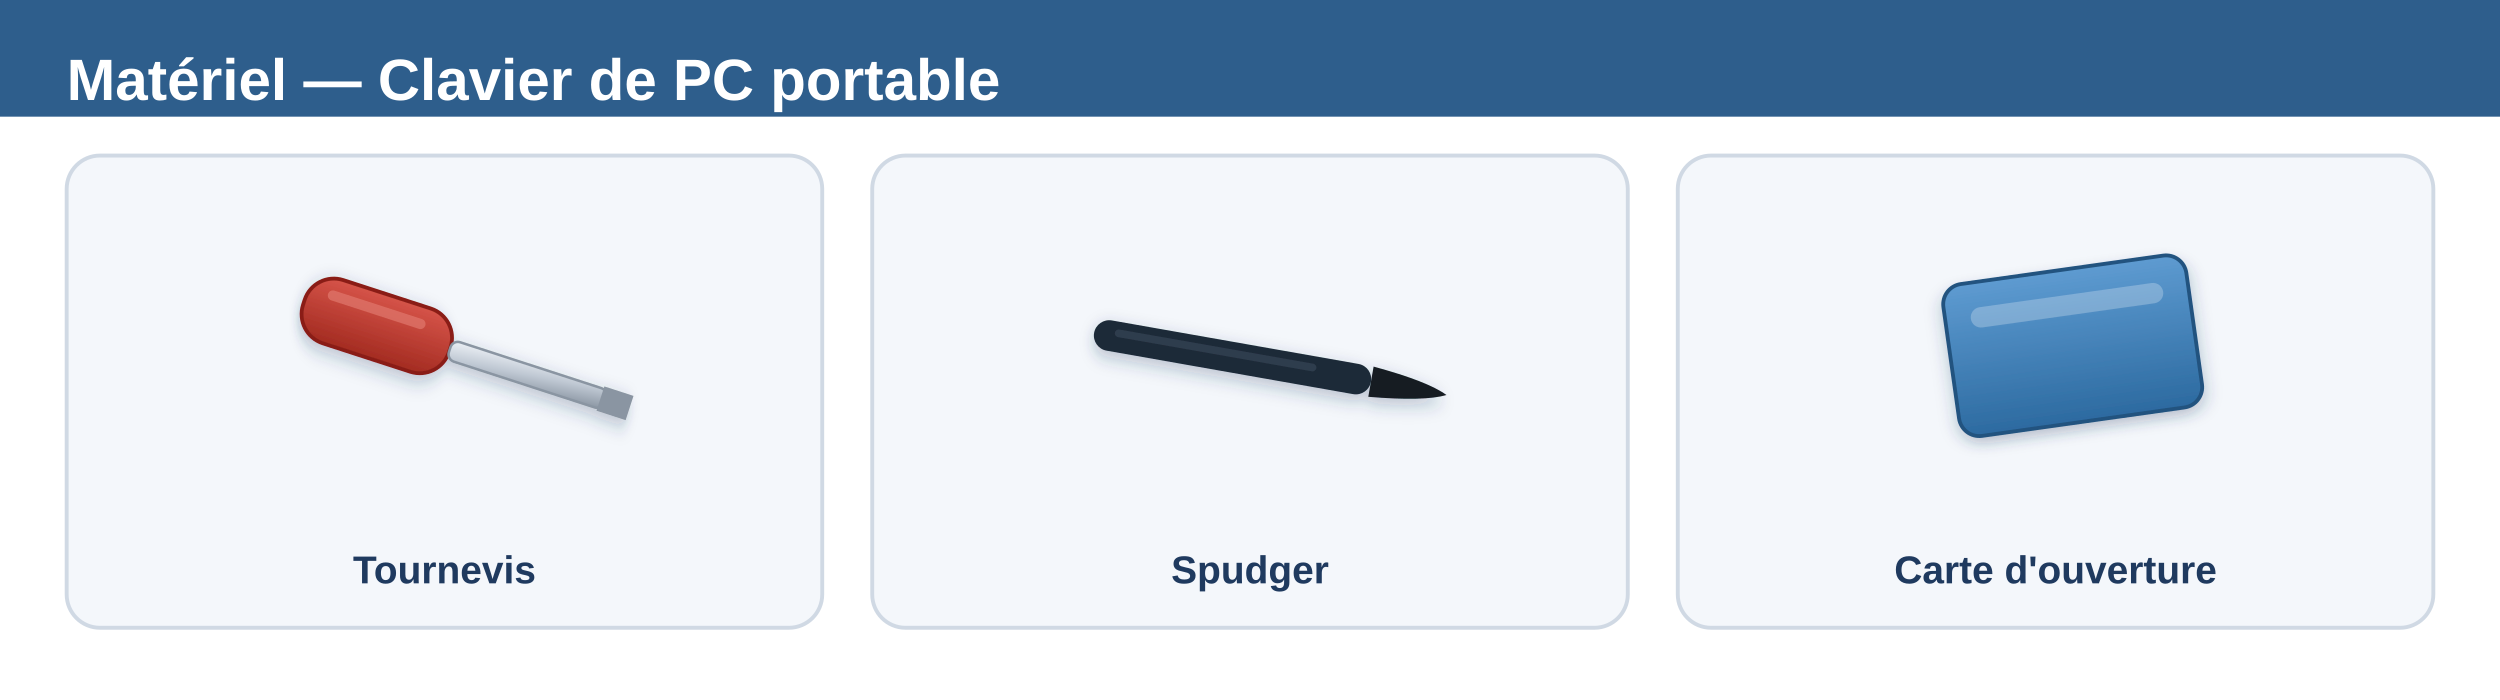
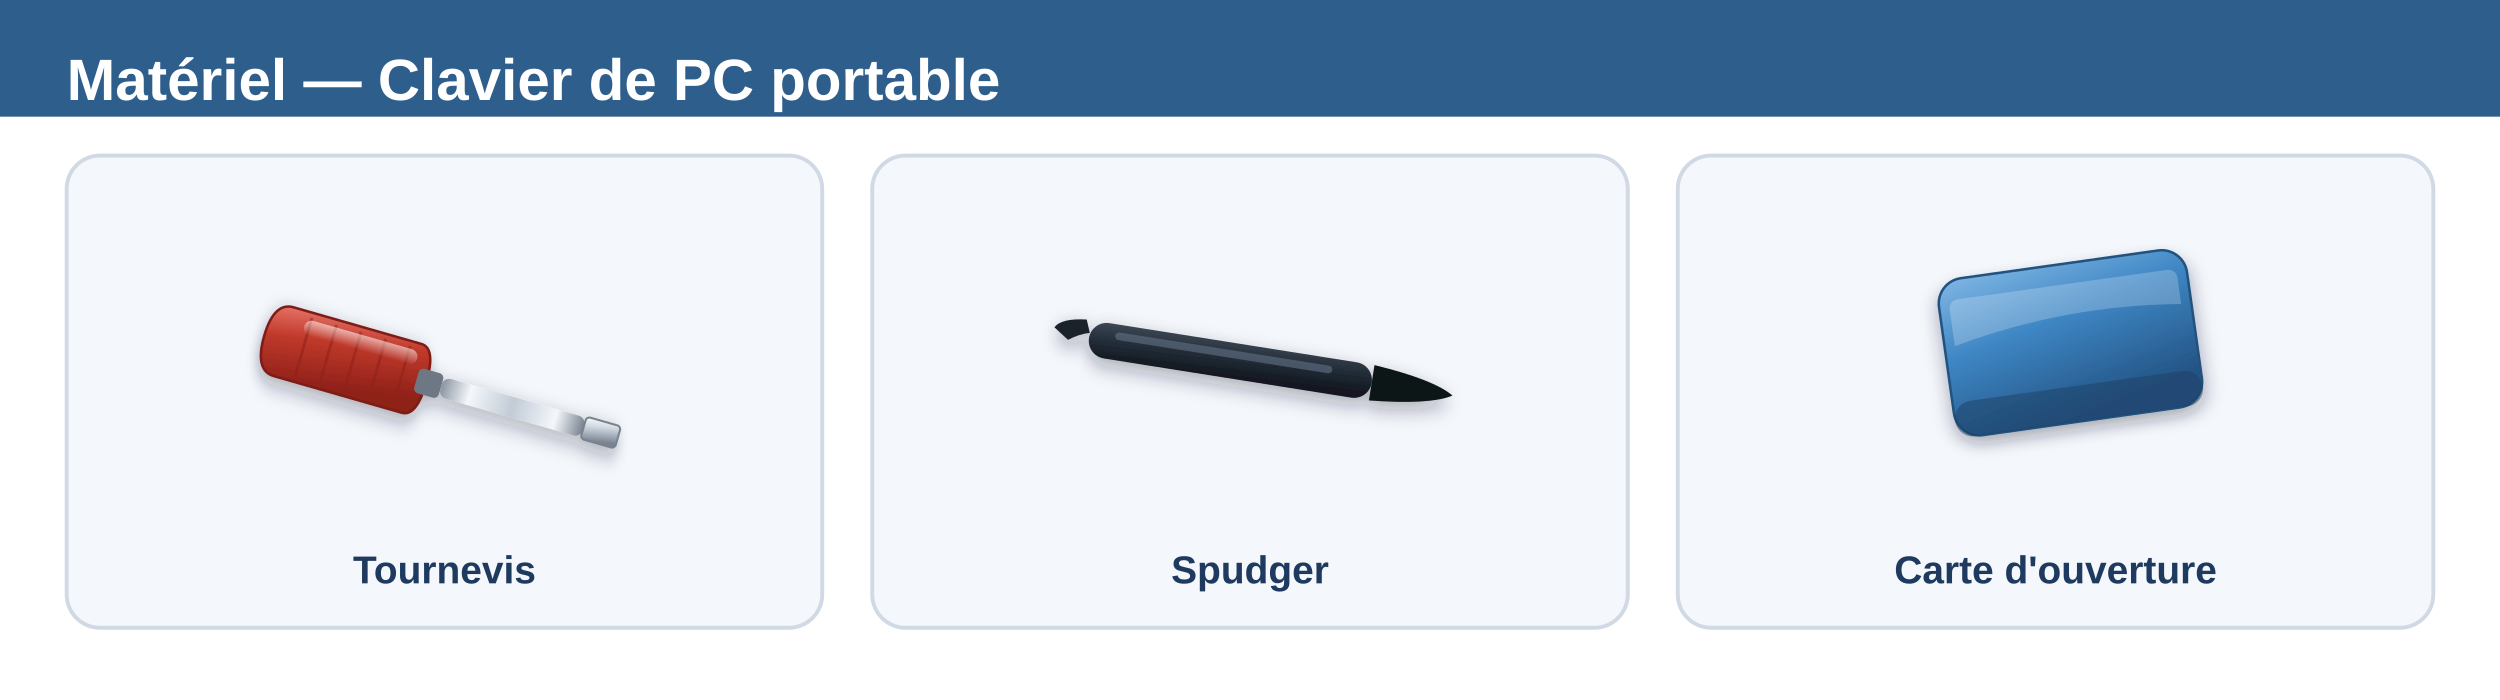
<svg xmlns="http://www.w3.org/2000/svg" viewBox="0 0 900 252" width="900" height="252" font-family="Helvetica Neue, Arial, sans-serif">
  <defs>
-     <linearGradient id="mtl" x1="0" y1="0" x2="1" y2="1">
-       <stop offset="0" stop-color="#EDF1F6" />
-       <stop offset="0.5" stop-color="#BFC8D3" />
-       <stop offset="1" stop-color="#8A95A2" />
+     <linearGradient id="mtl" x1="0" y1="0" x2="0.3" y2="1">
+       <stop offset="0" stop-color="#FBFCFE" />
+       <stop offset="0.35" stop-color="#D4DBE3" />
+       <stop offset="0.62" stop-color="#AEB8C4" />
+       <stop offset="1" stop-color="#79838F" />
    </linearGradient>
-     <linearGradient id="mtlV" x1="0" y1="0" x2="0" y2="1">
-       <stop offset="0" stop-color="#EDF1F6" />
-       <stop offset="1" stop-color="#5A6470" />
+     <linearGradient id="mtlV" x1="0" y1="0" x2="1" y2="0">
+       <stop offset="0" stop-color="#8A95A2" />
+       <stop offset="0.2" stop-color="#F4F7FB" />
+       <stop offset="0.5" stop-color="#C2CBD6" />
+       <stop offset="0.8" stop-color="#F4F7FB" />
+       <stop offset="1" stop-color="#79838F" />
    </linearGradient>
-     <linearGradient id="red" x1="0" y1="0" x2="0" y2="1">
-       <stop offset="0" stop-color="#D65449" />
-       <stop offset="1" stop-color="#A32B21" />
+     <radialGradient id="mtlR" cx="0.35" cy="0.3" r="0.8">
+       <stop offset="0" stop-color="#FBFCFE" />
+       <stop offset="0.55" stop-color="#C2CBD6" />
+       <stop offset="1" stop-color="#6E7884" />
+     </radialGradient>
+     <linearGradient id="red" x1="0" y1="0" x2="0.4" y2="1">
+       <stop offset="0" stop-color="#E8776B" />
+       <stop offset="0.4" stop-color="#C0392B" />
+       <stop offset="1" stop-color="#8E2018" />
    </linearGradient>
-     <linearGradient id="blu" x1="0" y1="0" x2="0" y2="1">
-       <stop offset="0" stop-color="#5E9BD1" />
-       <stop offset="1" stop-color="#2C6AA0" />
+     <radialGradient id="redR" cx="0.35" cy="0.3" r="0.8">
+       <stop offset="0" stop-color="#E8776B" />
+       <stop offset="0.6" stop-color="#BE3527" />
+       <stop offset="1" stop-color="#7E1c14" />
+     </radialGradient>
+     <linearGradient id="blu" x1="0" y1="0" x2="0.4" y2="1">
+       <stop offset="0" stop-color="#7FB6E4" />
+       <stop offset="0.45" stop-color="#3E86C4" />
+       <stop offset="1" stop-color="#245586" />
    </linearGradient>
-     <filter id="ds" x="-30%" y="-30%" width="160%" height="160%">
-       <feDropShadow dx="0" dy="2.5" stdDeviation="3" flood-color="#1F3A5F" flood-opacity="0.28" />
+     <linearGradient id="blk" x1="0" y1="0" x2="0.3" y2="1">
+       <stop offset="0" stop-color="#3c4855" />
+       <stop offset="0.5" stop-color="#232d38" />
+       <stop offset="1" stop-color="#121820" />
+     </linearGradient>
+     <linearGradient id="gold" x1="0" y1="0" x2="0" y2="1">
+       <stop offset="0" stop-color="#F4CE6A" />
+       <stop offset="1" stop-color="#C79433" />
+     </linearGradient>
+     <radialGradient id="glass" cx="0.35" cy="0.28" r="0.9">
+       <stop offset="0" stop-color="#EAF3FB" />
+       <stop offset="0.5" stop-color="#B9D3E8" stop-opacity="0.85" />
+       <stop offset="1" stop-color="#7FA6C4" stop-opacity="0.9" />
+     </radialGradient>
+     <linearGradient id="hl" x1="0" y1="0" x2="0" y2="1">
+       <stop offset="0" stop-color="#ffffff" stop-opacity="0.55" />
+       <stop offset="1" stop-color="#ffffff" stop-opacity="0" />
+     </linearGradient>
+     <filter id="ds" x="-40%" y="-40%" width="180%" height="180%">
+       <feDropShadow dx="0" dy="3" stdDeviation="3.4" flood-color="#16233a" flood-opacity="0.34" />
    </filter>
  </defs>
  <rect x="0" y="0" width="900" height="252" fill="#FFFFFF" />
  <rect x="0" y="0" width="900" height="42" fill="#2E5E8C" />
  <text x="24" y="36" font-size="21" font-weight="800" fill="#fff">Matériel — Clavier de PC portable</text>
  <rect x="24" y="56" width="272" height="170" rx="12" fill="#F4F7FB" stroke="#D0D9E4" stroke-width="1.4" />
  <g transform="translate(91 72) scale(0.92)">
-     <g filter="url(#ds)" transform="translate(20 40) rotate(18)">
-       <rect x="0" y="-13" width="60" height="26" rx="12" fill="url(#red)" stroke="#8a1f18" stroke-width="1.5" />
-       <rect x="8" y="-8" width="40" height="4" rx="2" fill="#e58174" opacity="0.6" />
-       <rect x="60" y="-4" width="64" height="8" rx="3" fill="url(#mtl)" stroke="#8A95A2" />
-       <rect x="122" y="-5" width="12" height="10" fill="#8A95A2" />
+     <g filter="url(#ds)" transform="translate(16 42) rotate(16)">
+       <path d="M0 0 q-8 0 -8 14 q0 14 8 14 l52 0 q6 0 6 -14 q0 -14 -6 -14 z" fill="url(#red)" stroke="#7e1c14" stroke-width="1" />
+       <g stroke="#8E2018" stroke-width="1.2" opacity="0.5">
+         <line x1="8" y1="2" x2="8" y2="26" />
+         <line x1="18" y1="2" x2="18" y2="26" />
+         <line x1="28" y1="2" x2="28" y2="26" />
+         <line x1="38" y1="2" x2="38" y2="26" />
+         <line x1="48" y1="2" x2="48" y2="26" />
+       </g>
+       <rect x="6" y="3" width="46" height="6" rx="3" fill="url(#hl)" />
+       <rect x="54" y="9" width="10" height="10" rx="2" fill="#6E7884" />
+       <rect x="64" y="10" width="58" height="8" rx="3" fill="url(#mtlV)" />
+       <rect x="122" y="9.5" width="14" height="9" rx="1.5" fill="url(#mtl)" stroke="#79838F" stroke-width="0.8" />
    </g>
  </g>
  <text x="160" y="210" font-size="14" font-weight="700" fill="#1F3A5F" text-anchor="middle">Tournevis</text>
  <rect x="314" y="56" width="272" height="170" rx="12" fill="#F4F7FB" stroke="#D0D9E4" stroke-width="1.4" />
  <g transform="translate(381 72) scale(0.92)">
-     <g filter="url(#ds)" transform="translate(14 52) rotate(10)">
-       <rect x="0" y="-6" width="110" height="12" rx="6" fill="#1e2a38" />
-       <path d="M110 -6 q22 2 30 6 q-8 4 -30 6 Z" fill="#141b24" />
-       <rect x="8" y="-3" width="80" height="3" rx="1.5" fill="#3a4a5c" opacity="0.6" />
+     <g filter="url(#ds)" transform="translate(12 54) rotate(9)">
+       <rect x="0" y="-7" width="112" height="14" rx="7" fill="url(#blk)" />
+       <path d="M112 -7 q24 2 32 7 q-8 5 -32 7 z" fill="#0d1219" />
+       <path d="M-2 -7 q-10 1 -12 5 l6 4 q4 -3 8 -4 z" fill="#1a222c" />
+       <rect x="10" y="-4" width="86" height="3" rx="1.5" fill="#5a6a7c" opacity="0.7" />
    </g>
  </g>
  <text x="450" y="210" font-size="14" font-weight="700" fill="#1F3A5F" text-anchor="middle">Spudger</text>
  <rect x="604" y="56" width="272" height="170" rx="12" fill="#F4F7FB" stroke="#D0D9E4" stroke-width="1.4" />
  <g transform="translate(671 72) scale(0.92)">
-     <g filter="url(#ds)" transform="translate(30 34) rotate(-8)">
-       <rect x="0" y="0" width="96" height="60" rx="8" fill="url(#blu)" stroke="#22537f" stroke-width="1.5" />
-       <rect x="10" y="10" width="76" height="8" rx="4" fill="#ffffff" opacity="0.25" />
+     <g filter="url(#ds)" transform="translate(28 32) rotate(-8)">
+       <rect x="0" y="0" width="98" height="62" rx="10" fill="url(#blu)" stroke="#22537f" stroke-width="1" />
+       <path d="M8 8 h82 q4 0 4 4 v10 q-45 -6 -90 4 v-14 q0 -4 4 -4 z" fill="#ffffff" opacity="0.22" />
+       <rect x="0" y="48" width="98" height="14" rx="7" fill="#1b3f63" opacity="0.5" />
    </g>
  </g>
  <text x="740" y="210" font-size="14" font-weight="700" fill="#1F3A5F" text-anchor="middle">Carte d'ouverture</text>
</svg>
